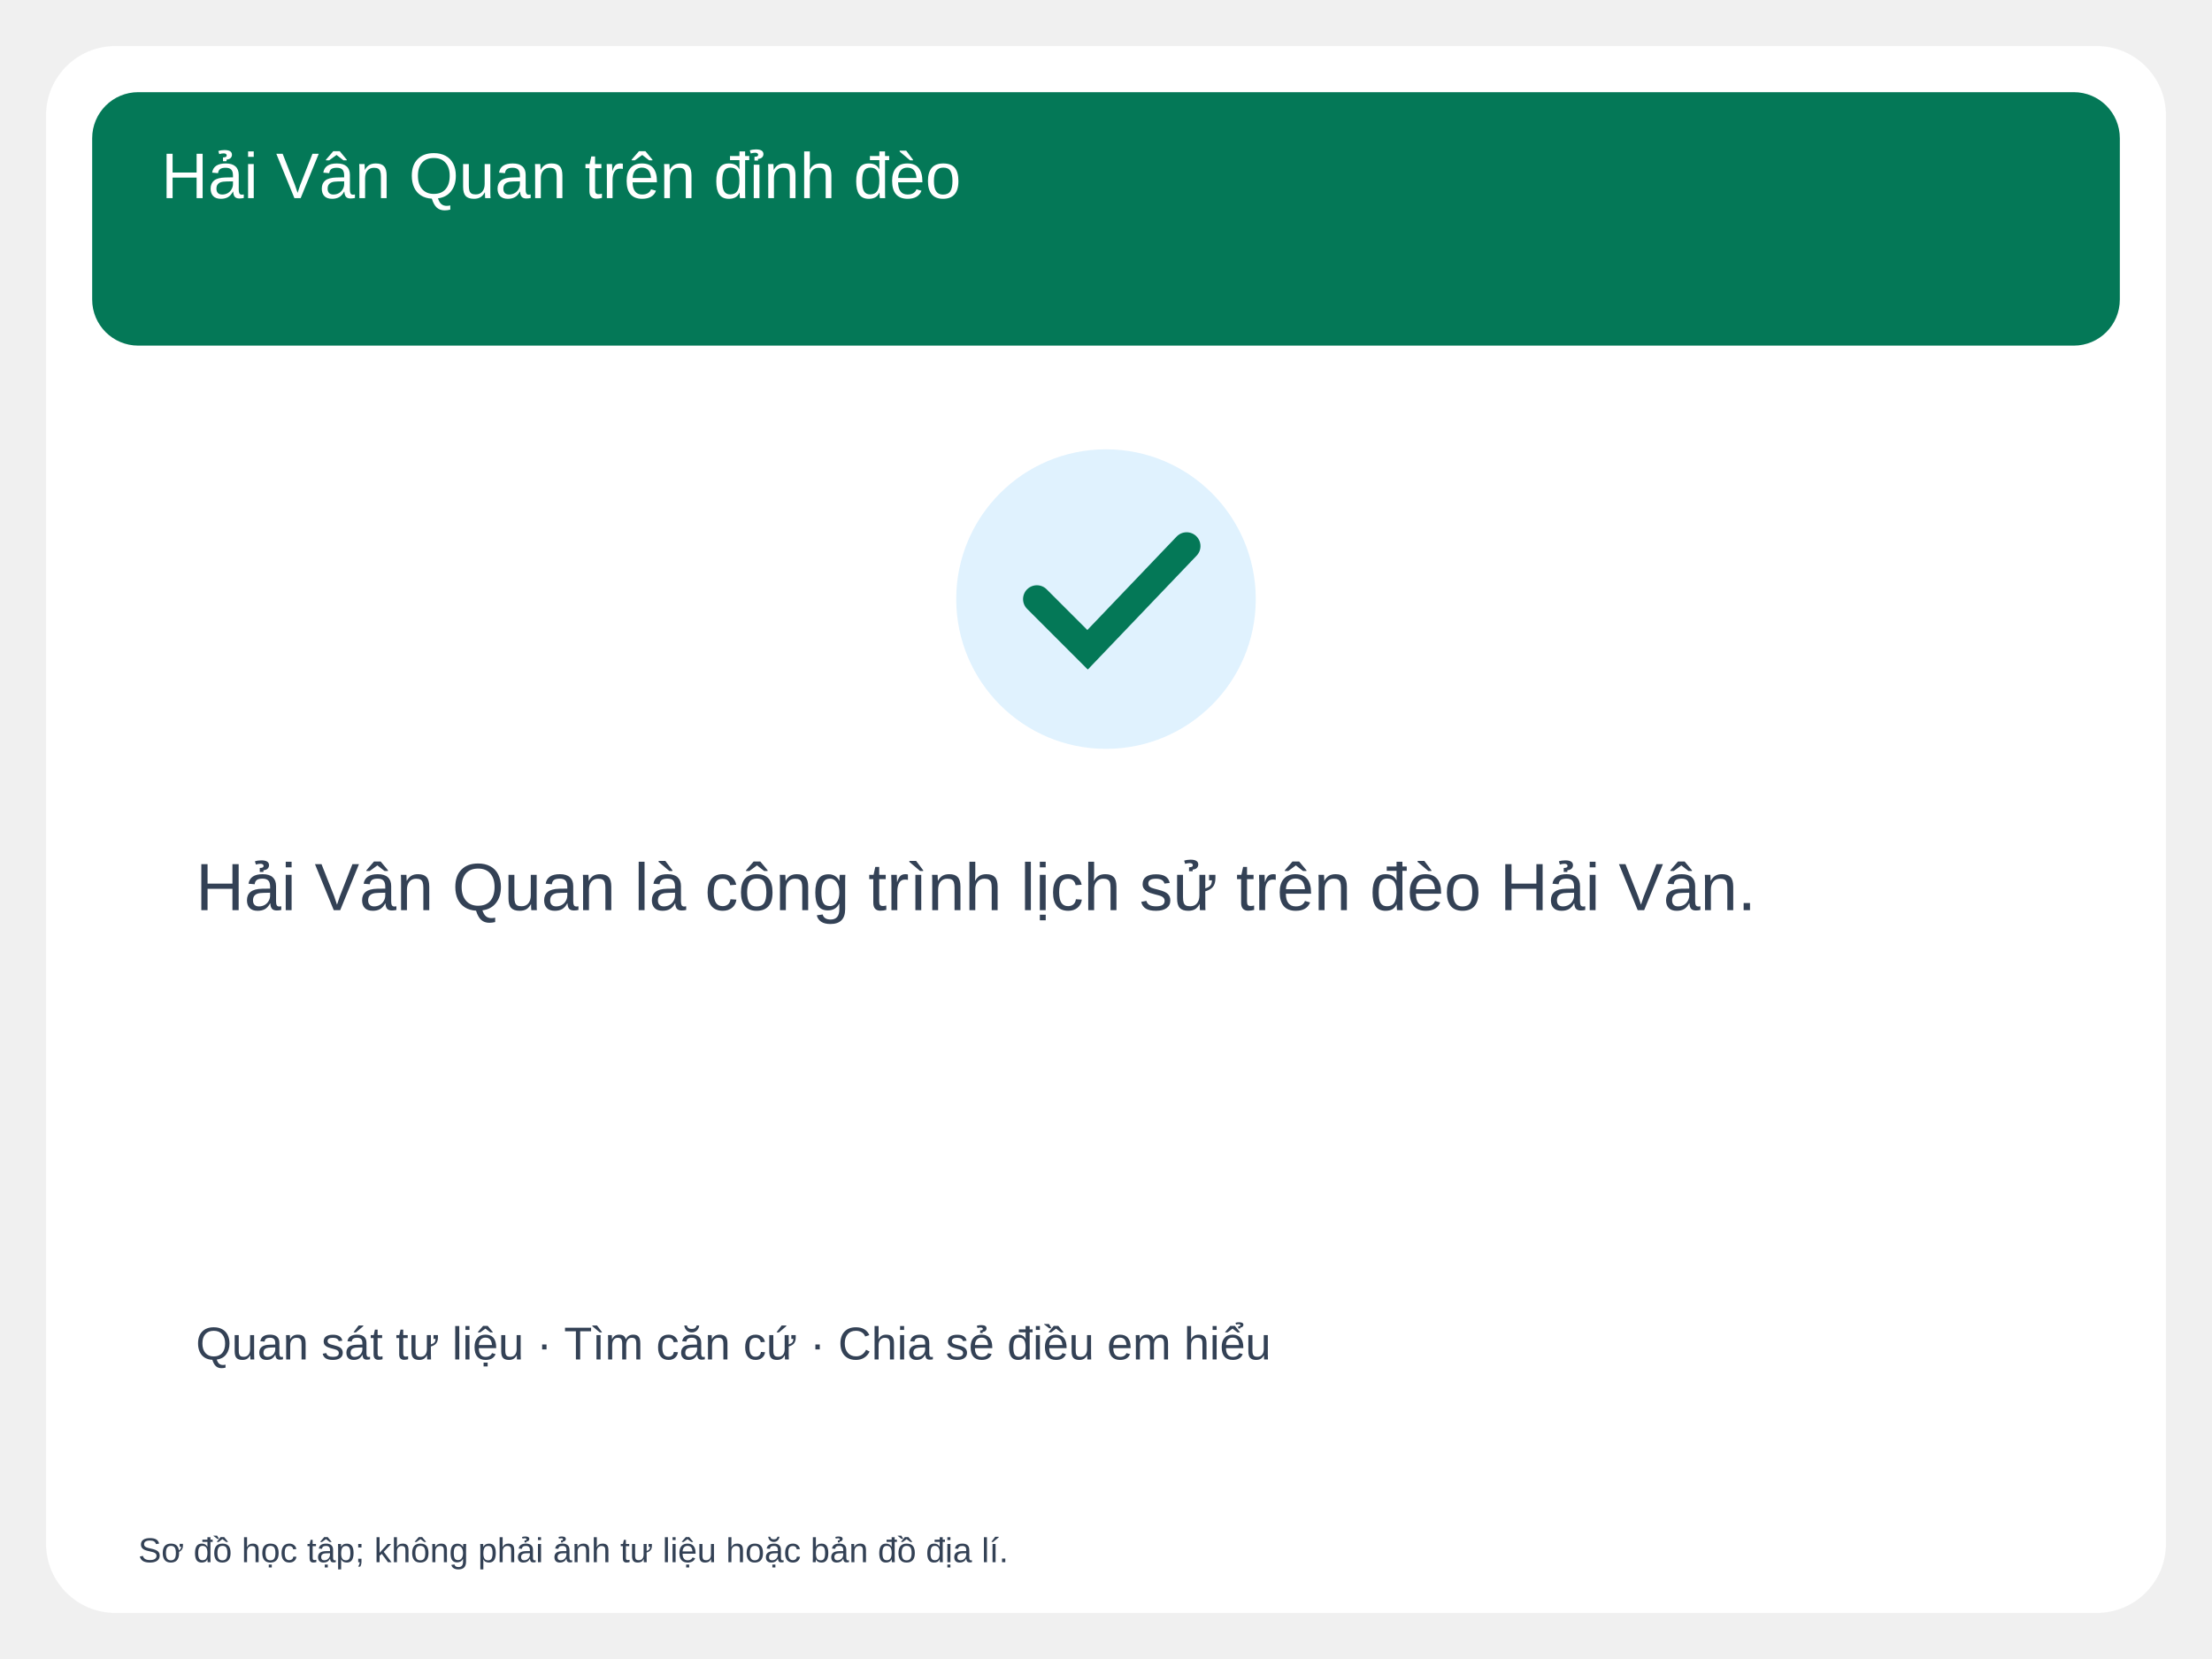
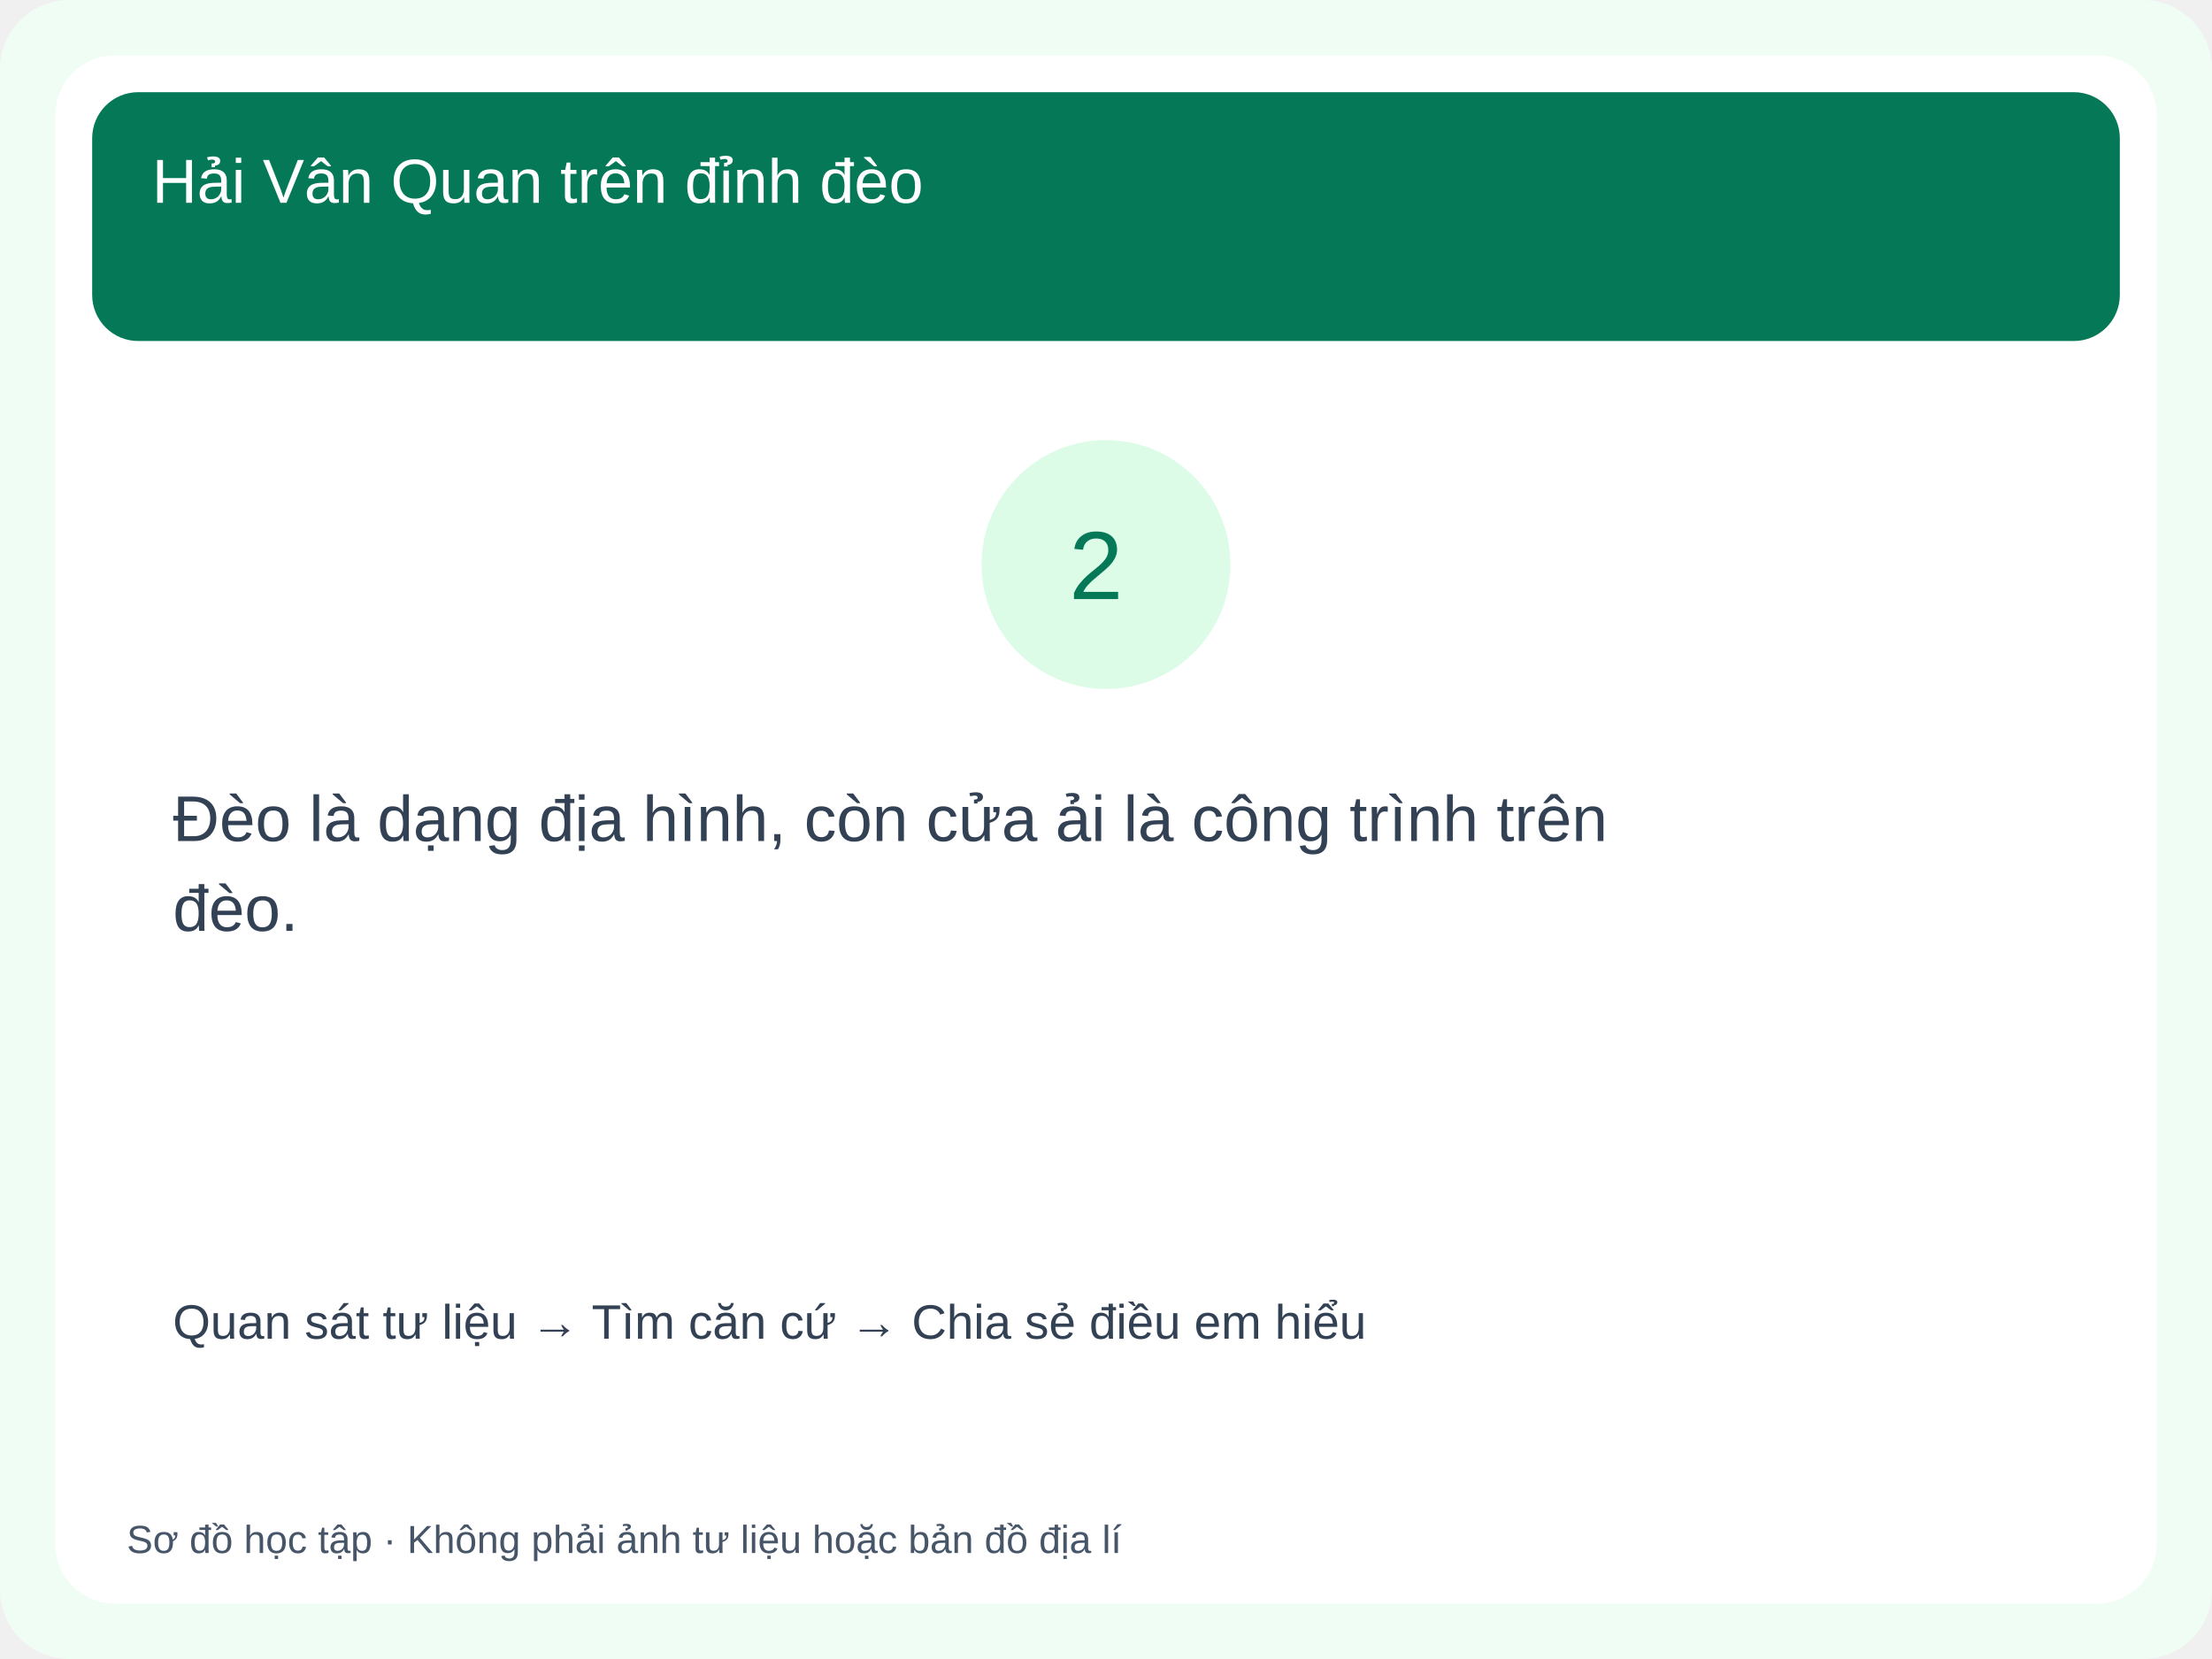
<svg xmlns="http://www.w3.org/2000/svg" viewBox="0 0 960 720">
+   <rect width="960" height="720" rx="30" fill="#f0fdf4" />
  <g font-family="Arial,sans-serif">
-     <rect x="20" y="20" width="920" height="680" rx="30" fill="white" />
-     <rect x="40" y="40" width="880" height="110" rx="20" fill="#047857" />
-     <text x="70" y="86" font-size="28" fill="white">Hải Vân Quan trên đỉnh đèo</text>
-     <circle cx="480" cy="260" r="65" fill="#e0f2fe" />
-     <path d="M450 260l22 22 43-45" fill="none" stroke="#047857" stroke-width="12" stroke-linecap="round" />
-     <text x="85" y="395" font-size="29" fill="#334155">Hải Vân Quan là công trình lịch sử trên đèo Hải Vân.</text>
-     <text x="85" y="590" font-size="20" fill="#334155">Quan sát tư liệu · Tìm căn cứ · Chia sẻ điều em hiểu</text>
-     <text x="60" y="678" font-size="15" fill="#334155">Sơ đồ học tập; không phải ảnh tư liệu hoặc bản đồ địa lí.</text>
+     <rect x="24" y="24" width="912" height="672" rx="26" fill="white" />
+     <rect x="40" y="40" width="880" height="108" rx="20" fill="#047857" />
+     <text x="66" y="88" font-size="27" fill="white">Hải Vân Quan trên đỉnh đèo</text>
+     <circle cx="480" cy="245" r="54" fill="#dcfce7" />
+     <text x="464" y="260" font-size="42" fill="#047857">2</text>
+     <text x="75" y="365" font-size="28" fill="#334155">Đèo là dạng địa hình, còn cửa ải là công trình trên</text>
+     <text x="75" y="404" font-size="28" fill="#334155">đèo.</text>
+     <text x="75" y="581" font-size="21" fill="#334155">Quan sát tư liệu → Tìm căn cứ → Chia sẻ điều em hiểu</text>
+     <text x="55" y="674" font-size="17" fill="#475569">Sơ đồ học tập · Không phải ảnh tư liệu hoặc bản đồ địa lí</text>
  </g>
</svg>
